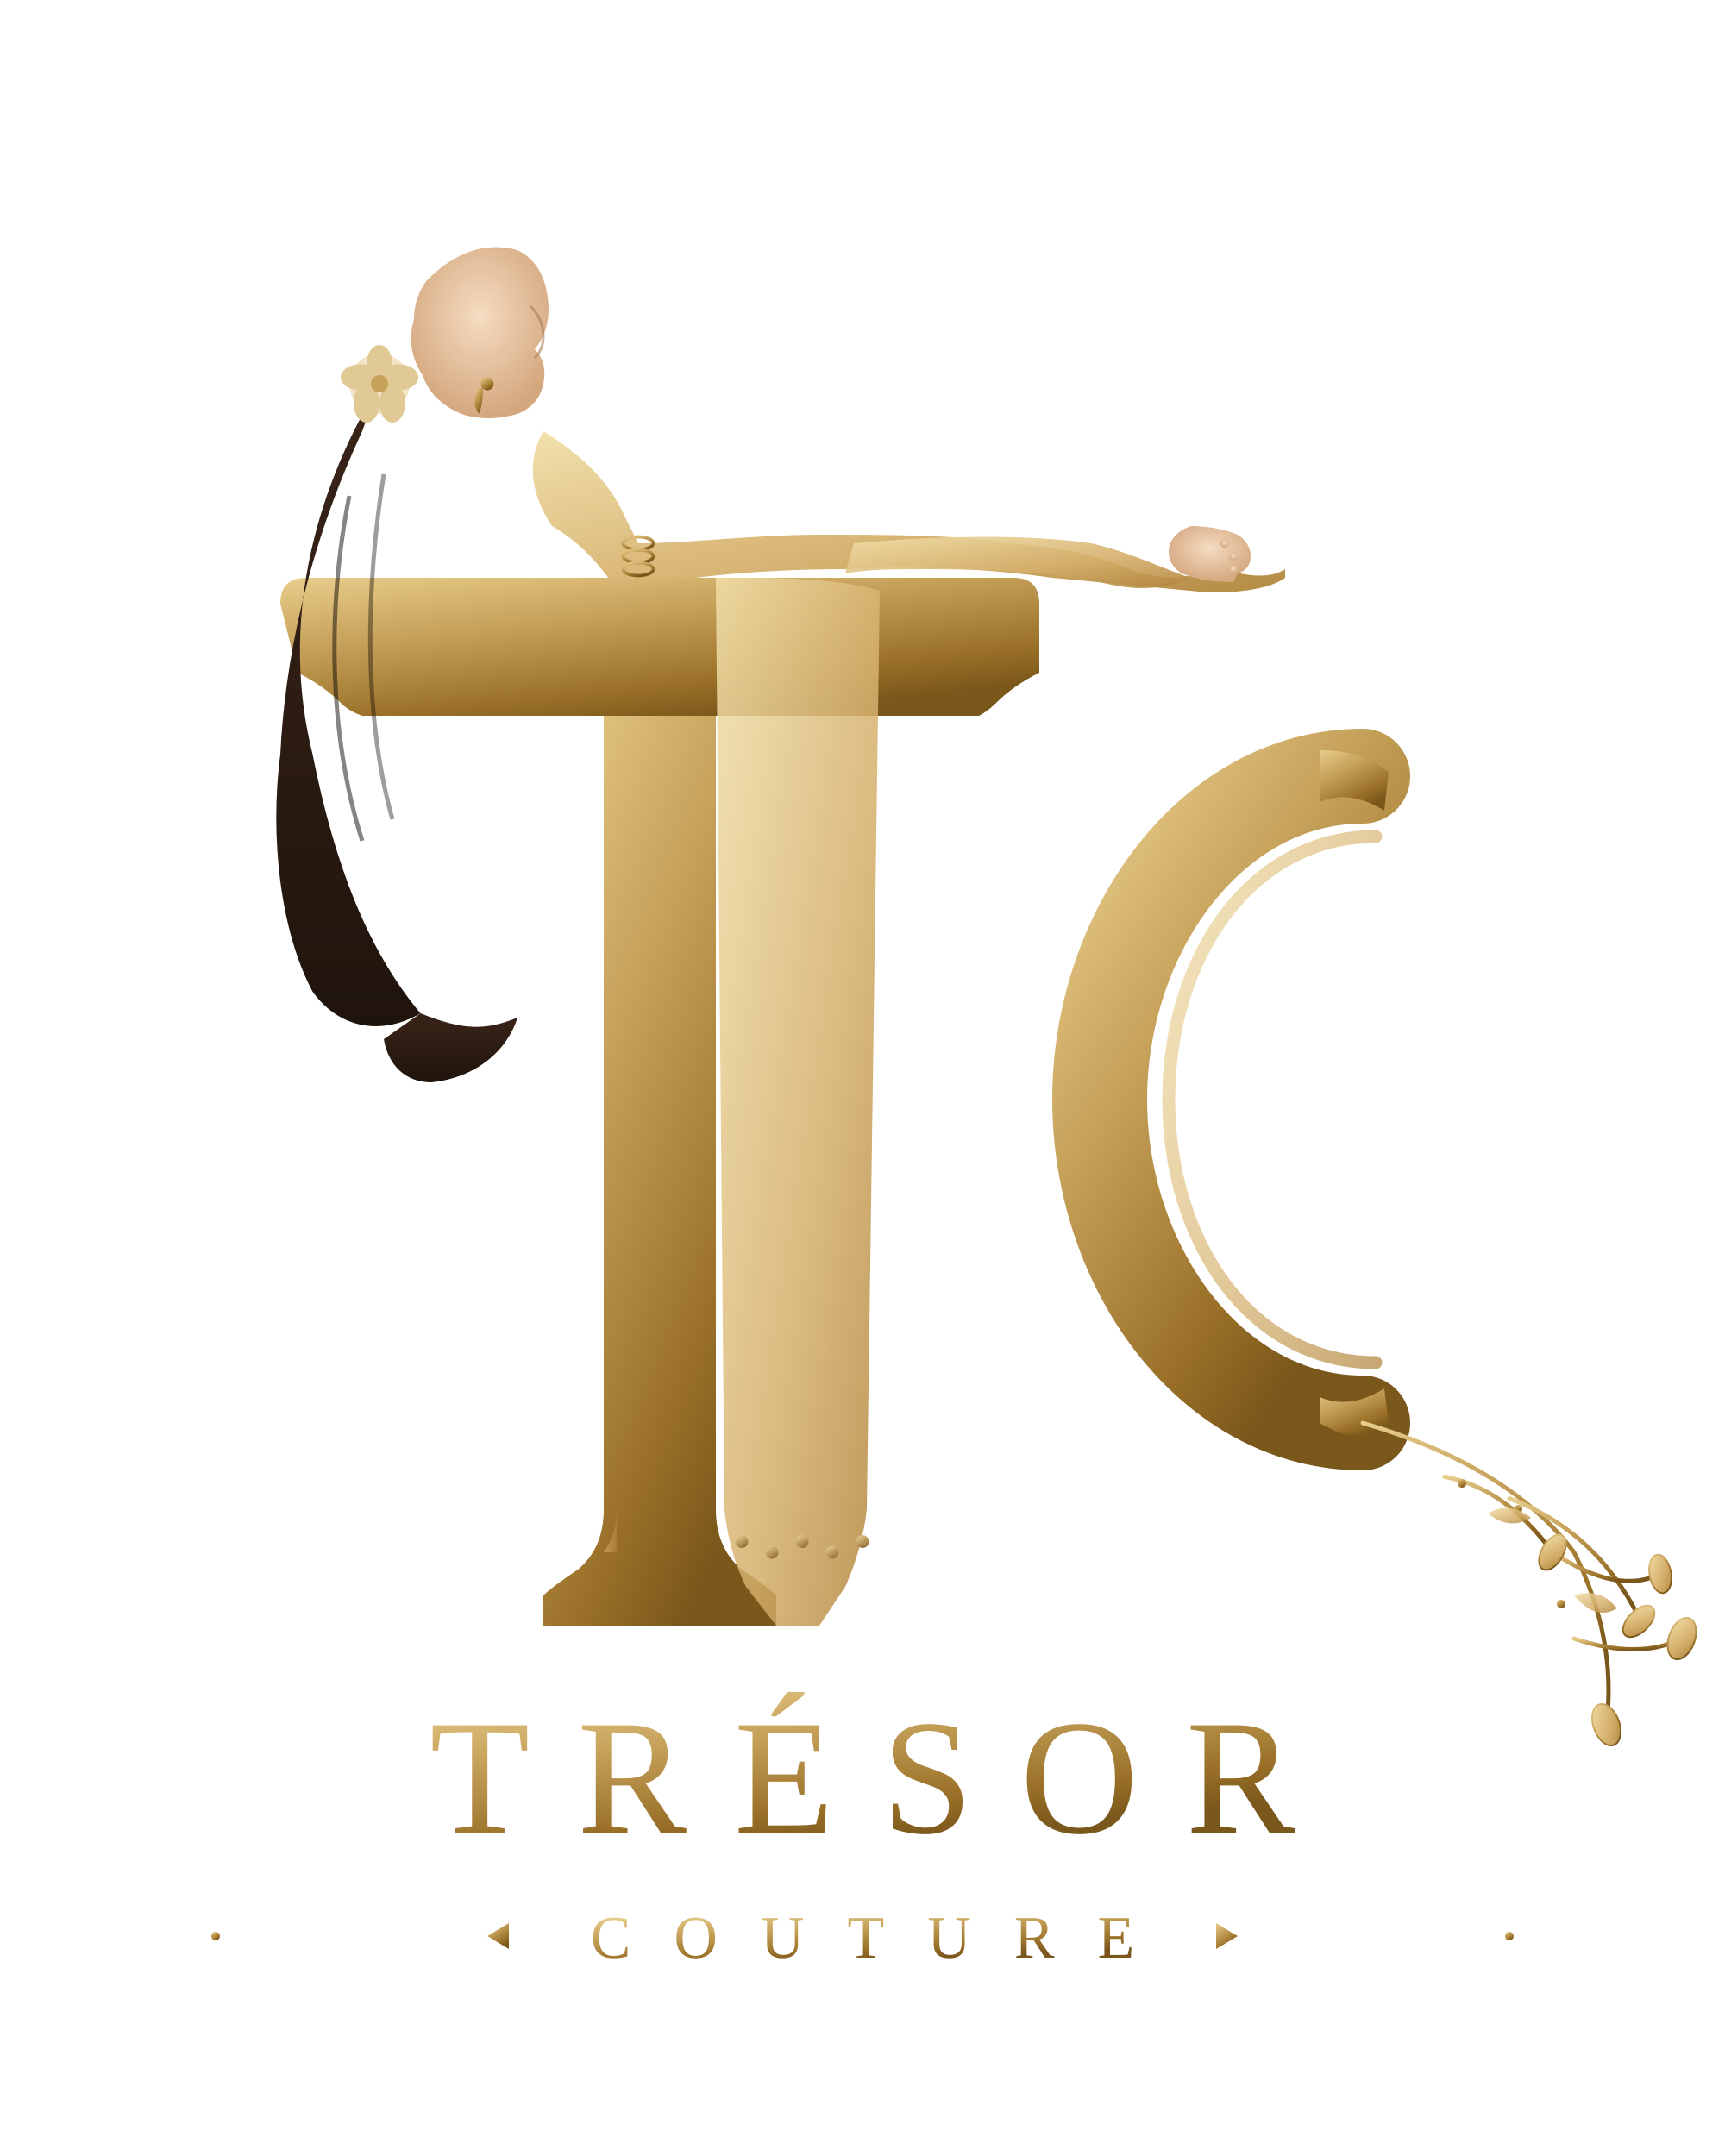
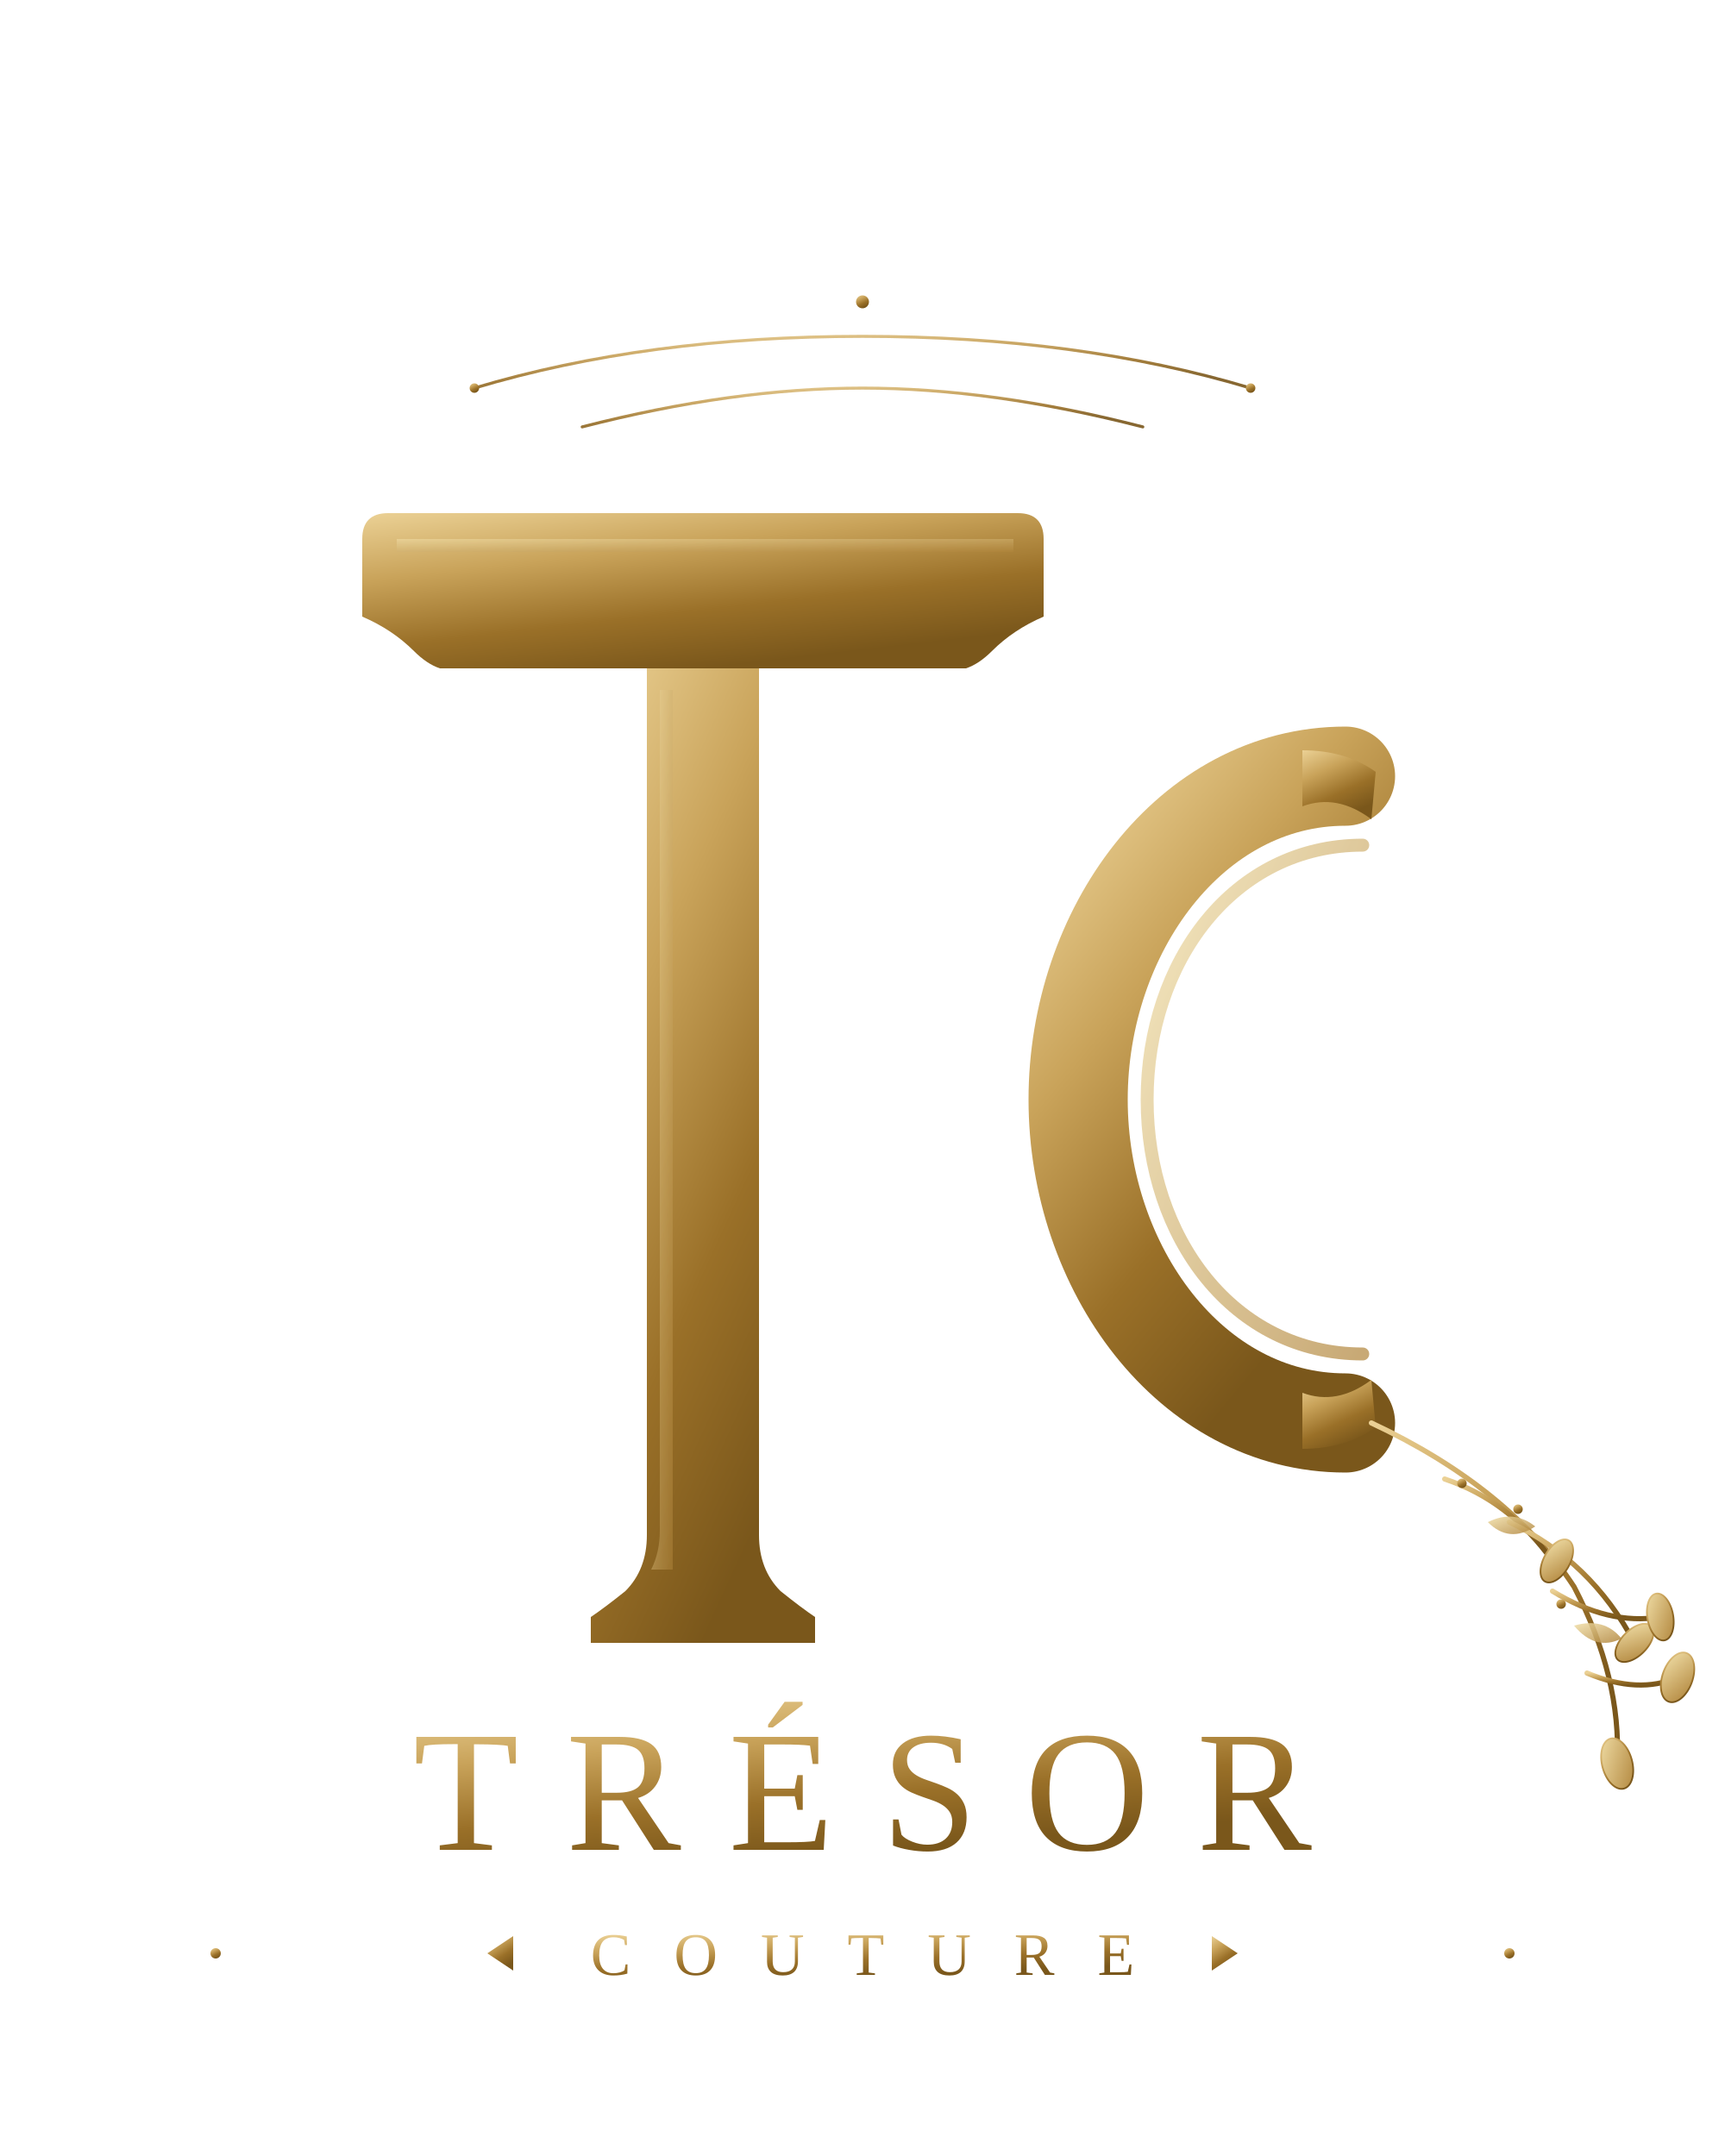
<svg xmlns="http://www.w3.org/2000/svg" viewBox="0 0 800 1000" role="img" aria-label="Trésor Couture monogram">
  <defs>
-     <linearGradient id="tc-gold" x1="0" y1="0" x2="0.6" y2="1">
-       <stop offset="0%" stop-color="#E8CD8B" />
-       <stop offset="40%" stop-color="#C5A059" />
-       <stop offset="80%" stop-color="#9A7028" />
+     <linearGradient id="m-gold" x1="0" y1="0" x2="0.5" y2="1">
+       <stop offset="0%" stop-color="#EBD195" />
+       <stop offset="35%" stop-color="#C9A35A" />
+       <stop offset="70%" stop-color="#9A7028" />
      <stop offset="100%" stop-color="#7A571B" />
    </linearGradient>
-     <linearGradient id="tc-gold-light" x1="0" y1="0" x2="1" y2="1">
+     <linearGradient id="m-gold-light" x1="0" y1="0" x2="1" y2="1">
      <stop offset="0%" stop-color="#F1DFA8" />
-       <stop offset="60%" stop-color="#D4AE6A" />
      <stop offset="100%" stop-color="#B0843A" />
    </linearGradient>
-     <linearGradient id="tc-hair" x1="0" y1="0" x2="0" y2="1">
-       <stop offset="0%" stop-color="#3A2418" />
-       <stop offset="100%" stop-color="#1F140C" />
-     </linearGradient>
-     <radialGradient id="tc-skin" cx="0.5" cy="0.4" r="0.6">
-       <stop offset="0%" stop-color="#F5DCC1" />
-       <stop offset="100%" stop-color="#D4A77E" />
-     </radialGradient>
  </defs>
-   <g fill="url(#tc-gold)">
-     <path d="M 130 280              Q 130 268 142 268              L 470 268              Q 482 268 482 280              L 482 312              Q 470 318 462 326              Q 458 330 454 332              L 168 332              Q 162 330 158 326              Q 150 318 138 312 Z" />
-     <path d="M 280 332              L 280 700              Q 280 718 268 728              Q 256 736 252 740              L 252 754              L 360 754              L 360 740              Q 356 736 344 728              Q 332 718 332 700              L 332 332 Z" />
-     <path d="M 286 340 L 286 700 Q 286 712 280 720 L 286 720 L 286 340 Z" fill="url(#tc-gold-light)" opacity="0.6" />
+   <g stroke="url(#m-gold)" stroke-width="1.4" fill="none" stroke-linecap="round" opacity="0.9">
+     <path d="M 220 180 Q 300 156 400 156 Q 500 156 580 180" />
+     <path d="M 270 198 Q 340 180 400 180 Q 460 180 530 198" />
  </g>
-   <g fill="none" stroke="url(#tc-gold)" stroke-width="44" stroke-linecap="round">
-     <path d="M 632 360              C 562 360 510 432 510 510              C 510 588 562 660 632 660" />
+   <g fill="url(#m-gold)">
+     <circle cx="400" cy="140" r="3" />
+     <circle cx="220" cy="180" r="2.2" />
+     <circle cx="580" cy="180" r="2.2" />
  </g>
-   <g fill="none" stroke="url(#tc-gold-light)" stroke-width="6" stroke-linecap="round" opacity="0.7">
-     <path d="M 638 388              C 580 388 542 444 542 510              C 542 576 580 632 638 632" />
+   <g fill="url(#m-gold)">
+     <path d="M 168 250              Q 168 238 180 238              L 472 238              Q 484 238 484 250              L 484 286              Q 470 292 460 302              Q 454 308 448 310              L 204 310              Q 198 308 192 302              Q 182 292 168 286 Z" />
+     <path d="M 184 250 L 470 250 L 470 256 L 184 256 Z" fill="url(#m-gold-light)" opacity="0.55" />
+     <path d="M 300 310              L 300 712              Q 300 728 290 738              Q 280 746 274 750              L 274 762              L 378 762              L 378 750              Q 372 746 362 738              Q 352 728 352 712              L 352 310 Z" />
+     <path d="M 306 320 L 306 710 Q 306 720 302 728 L 312 728 L 312 320 Z" fill="url(#m-gold-light)" opacity="0.5" />
  </g>
-   <g fill="url(#tc-gold)">
-     <path d="M 612 348 Q 632 348 644 358 L 642 376 Q 626 366 612 372 Z" />
-     <path d="M 612 660 Q 632 672 644 660 L 642 644 Q 626 654 612 648 Z" />
+   <g fill="none" stroke="url(#m-gold)" stroke-width="46" stroke-linecap="round">
+     <path d="M 624 360              C 552 360 500 432 500 510              C 500 588 552 660 624 660" />
  </g>
-   <g fill="url(#tc-hair)">
-     <path d="M 175 180              C 145 230 130 290 145 350              C 155 400 170 440 195 470              C 178 480 158 478 145 460              C 130 432 125 388 130 350              C 132 308 142 256 168 200 Z" />
-     <path d="M 195 470              C 215 478 225 478 240 472              C 235 488 220 500 200 502              C 188 502 180 494 178 482 Z" />
-     <path d="M 162 230 C 152 280 152 340 168 390" stroke="#0F0905" stroke-width="2" fill="none" opacity="0.5" />
-     <path d="M 178 220 C 170 270 168 330 182 380" stroke="#0F0905" stroke-width="2" fill="none" opacity="0.4" />
+   <g fill="none" stroke="url(#m-gold-light)" stroke-width="6" stroke-linecap="round" opacity="0.7">
+     <path d="M 632 392              C 572 392 532 446 532 510              C 532 574 572 628 632 628" />
  </g>
-   <g transform="translate(176 178)">
-     <circle r="14" fill="#F2E4C4" />
-     <g fill="#E0C994">
-       <ellipse cx="0" cy="-9" rx="6" ry="9" />
-       <ellipse cx="9" cy="-3" rx="9" ry="6" />
-       <ellipse cx="6" cy="9" rx="6" ry="9" />
-       <ellipse cx="-6" cy="9" rx="6" ry="9" />
-       <ellipse cx="-9" cy="-3" rx="9" ry="6" />
-     </g>
-     <circle r="4" fill="#C5A059" />
+   <g fill="url(#m-gold)">
+     <path d="M 604 348 Q 624 348 638 358 L 636 380 Q 620 368 604 374 Z" />
+     <path d="M 604 672 Q 624 672 638 662 L 636 640 Q 620 652 604 646 Z" />
  </g>
-   <path d="M 198 130            Q 218 110 240 116            Q 252 122 254 138            Q 256 152 248 162            Q 254 168 252 178            Q 250 188 240 192            Q 226 196 214 192            Q 200 186 196 174            Q 188 162 192 148            Q 192 138 198 130 Z" fill="url(#tc-skin)" />
-   <path d="M 246 142 Q 252 148 252 156 Q 252 162 248 166" stroke="#A87B52" stroke-width="1.2" fill="none" opacity="0.6" />
-   <g fill="url(#tc-gold)">
-     <circle cx="226" cy="178" r="3" />
-     <path d="M 224 180 Q 224 188 222 192 L 220 188 Q 220 184 222 180 Z" />
+   <g stroke="url(#m-gold)" stroke-width="2.4" fill="none" stroke-linecap="round">
+     <path d="M 636 660 Q 700 690 730 736 Q 752 778 750 818" />
+     <path d="M 670 686 Q 700 696 720 724" />
+     <path d="M 700 706 Q 738 724 758 762" />
+     <path d="M 720 738 Q 746 754 770 750" />
+     <path d="M 736 776 Q 760 786 778 778" />
  </g>
-   <g fill="url(#tc-gold-light)" opacity="0.95">
-     <path d="M 252 200              C 268 210 282 222 290 240              L 296 252              C 320 252 350 248 380 248              C 410 248 444 248 470 252              C 488 254 506 256 524 264              C 540 270 552 268 562 264              L 568 264              C 580 268 590 268 596 264              L 596 268              C 588 274 568 276 552 274              C 530 272 510 270 488 268              C 460 264 426 262 392 264              C 350 264 314 268 286 274              C 280 264 270 252 256 244              C 248 232 244 218 250 204 Z" />
+   <g fill="url(#m-gold-light)" stroke="url(#m-gold)" stroke-width="0.8">
+     <ellipse cx="722" cy="724" rx="6" ry="11" transform="rotate(30 722 724)" />
+     <ellipse cx="758" cy="762" rx="6" ry="11" transform="rotate(45 758 762)" />
+     <ellipse cx="770" cy="750" rx="6" ry="11" transform="rotate(-10 770 750)" />
+     <ellipse cx="778" cy="778" rx="7" ry="12" transform="rotate(20 778 778)" />
+     <ellipse cx="750" cy="818" rx="7" ry="12" transform="rotate(-15 750 818)" />
  </g>
-   <g fill="url(#tc-gold-light)" opacity="0.85">
-     <path d="M 332 268              L 336 700              Q 338 720 346 736              L 360 754              L 380 754              L 392 736              Q 400 718 402 700              L 408 274              C 396 270 372 268 350 268 Z" />
-     <path d="M 340 320 L 340 680" stroke="url(#tc-gold)" stroke-width="1" fill="none" opacity="0.6" />
-     <path d="M 350 320 L 350 680" stroke="url(#tc-gold)" stroke-width="1" fill="none" opacity="0.4" />
-     <path d="M 360 320 L 360 680" stroke="url(#tc-gold)" stroke-width="1" fill="none" opacity="0.6" />
-     <path d="M 370 320 L 370 680" stroke="url(#tc-gold)" stroke-width="1" fill="none" opacity="0.4" />
-     <path d="M 380 320 L 380 680" stroke="url(#tc-gold)" stroke-width="1" fill="none" opacity="0.6" />
-     <path d="M 390 320 L 390 680" stroke="url(#tc-gold)" stroke-width="1" fill="none" opacity="0.4" />
-     <path d="M 332 700 L 408 700" stroke="url(#tc-gold)" stroke-width="3" fill="none" />
-     <g fill="url(#tc-gold)">
-       <circle cx="344" cy="715" r="3" />
-       <circle cx="358" cy="720" r="3" />
-       <circle cx="372" cy="715" r="3" />
-       <circle cx="386" cy="720" r="3" />
-       <circle cx="400" cy="715" r="3" />
-     </g>
+   <g fill="url(#m-gold-light)" opacity="0.85">
+     <path d="M 690 706 Q 702 700 712 708 Q 700 716 690 706 Z" />
+     <path d="M 730 754 Q 744 750 752 760 Q 740 766 730 754 Z" />
  </g>
-   <g fill="url(#tc-gold-light)" opacity="0.9">
-     <path d="M 396 252              C 440 248 478 248 506 252              C 524 256 540 264 552 268              C 538 274 526 274 510 270              C 488 266 462 264 432 264              C 416 264 402 264 392 266 Z" />
+   <g fill="url(#m-gold)">
+     <circle cx="678" cy="688" r="2.2" />
+     <circle cx="704" cy="700" r="2.2" />
+     <circle cx="724" cy="744" r="2.2" />
  </g>
-   <g fill="url(#tc-skin)">
-     <path d="M 552 244              Q 564 244 574 248              Q 580 252 580 258              Q 580 264 574 266              L 572 270              Q 558 270 548 266              Q 542 262 542 256              Q 542 250 548 246 Z" />
-     <circle cx="568" cy="252" r="2" />
-     <circle cx="572" cy="258" r="2" />
-     <circle cx="572" cy="264" r="2" />
+   <g fill="url(#m-gold)" font-family="'Cormorant Garamond', 'Times New Roman', serif" text-anchor="middle">
+     <text x="400" y="858" font-size="80" letter-spacing="22" font-weight="500">TRÉSOR</text>
+     <text x="400" y="916" font-size="28" letter-spacing="20" font-weight="400">COUTURE</text>
  </g>
-   <g fill="none" stroke="url(#tc-gold)" stroke-width="1.5">
-     <ellipse cx="296" cy="252" rx="7" ry="3" />
-     <ellipse cx="296" cy="258" rx="7" ry="3" />
-     <ellipse cx="296" cy="264" rx="7" ry="3" />
+   <g stroke="url(#m-gold)" stroke-width="1.4" stroke-linecap="round">
+     <line x1="100" y1="906" x2="226" y2="906" />
+     <line x1="574" y1="906" x2="700" y2="906" />
  </g>
-   <g stroke="url(#tc-gold)" stroke-width="2" fill="none" stroke-linecap="round">
-     <path d="M 632 660 Q 700 680 730 720 Q 750 760 745 800" />
-     <path d="M 670 685 Q 698 690 720 720" />
-     <path d="M 700 695 Q 740 710 760 750" />
-     <path d="M 720 720 Q 750 740 770 730" />
-     <path d="M 730 760 Q 760 770 780 760" />
-   </g>
-   <g fill="url(#tc-gold-light)" stroke="url(#tc-gold)" stroke-width="0.8">
-     <ellipse cx="720" cy="720" rx="5" ry="9" transform="rotate(30 720 720)" />
-     <ellipse cx="760" cy="752" rx="5" ry="9" transform="rotate(45 760 752)" />
-     <ellipse cx="770" cy="730" rx="5" ry="9" transform="rotate(-10 770 730)" />
-     <ellipse cx="780" cy="760" rx="6" ry="10" transform="rotate(20 780 760)" />
-     <ellipse cx="745" cy="800" rx="6" ry="10" transform="rotate(-20 745 800)" />
-   </g>
-   <g fill="url(#tc-gold)">
-     <circle cx="678" cy="688" r="2" />
-     <circle cx="704" cy="700" r="2" />
-     <circle cx="724" cy="744" r="2" />
-   </g>
-   <g fill="url(#tc-gold-light)" opacity="0.85">
-     <path d="M 690 702 Q 700 696 710 704 Q 700 710 690 702 Z" />
-     <path d="M 730 740 Q 742 736 750 746 Q 740 752 730 740 Z" />
-   </g>
-   <g fill="url(#tc-gold)" font-family="'Cormorant Garamond', 'Times New Roman', serif" text-anchor="middle">
-     <text x="400" y="850" font-size="76" letter-spacing="22" font-weight="500">TRÉSOR</text>
-     <text x="400" y="908" font-size="28" letter-spacing="20" font-weight="400">COUTURE</text>
-   </g>
-   <g stroke="url(#tc-gold)" stroke-width="1.4" stroke-linecap="round">
-     <line x1="100" y1="898" x2="226" y2="898" />
-     <line x1="574" y1="898" x2="700" y2="898" />
-   </g>
-   <g fill="url(#tc-gold)">
-     <polygon points="226,898 236,892 236,904" />
-     <polygon points="574,898 564,892 564,904" />
-     <circle cx="100" cy="898" r="2" />
-     <circle cx="700" cy="898" r="2" />
+   <g fill="url(#m-gold)">
+     <polygon points="226,906 238,898 238,914" />
+     <polygon points="574,906 562,898 562,914" />
+     <circle cx="100" cy="906" r="2.4" />
+     <circle cx="700" cy="906" r="2.4" />
  </g>
</svg>
